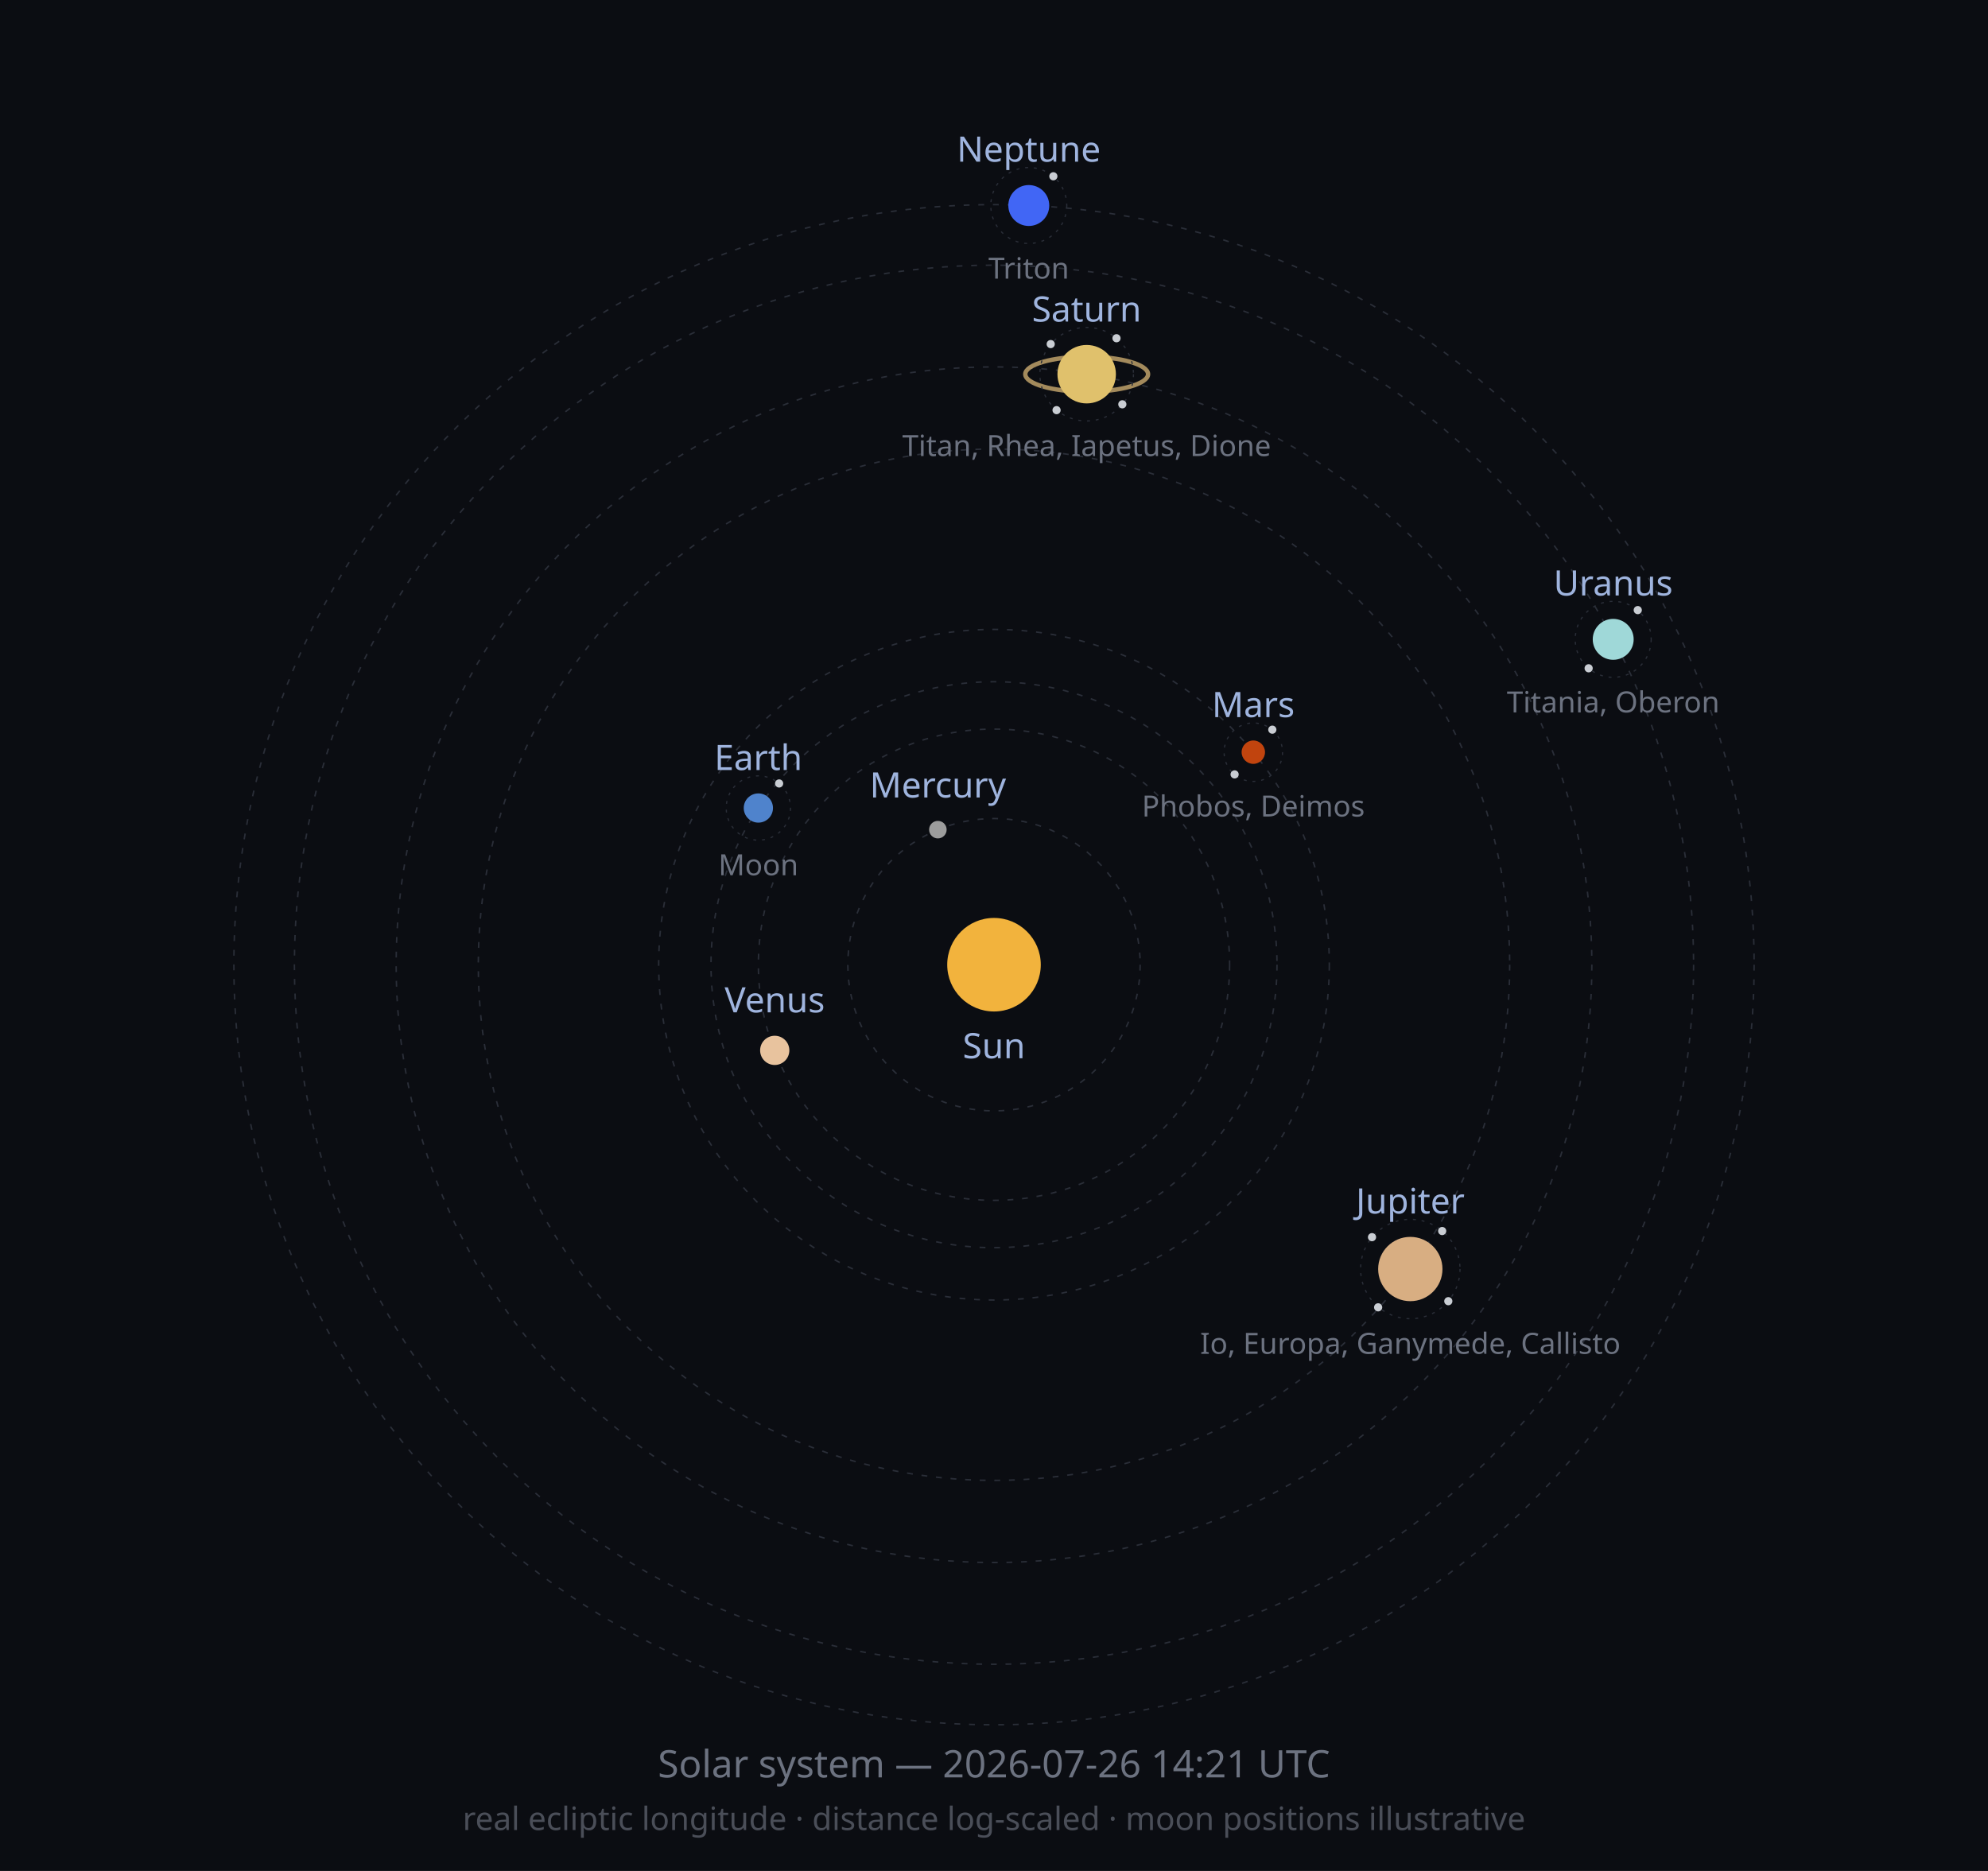
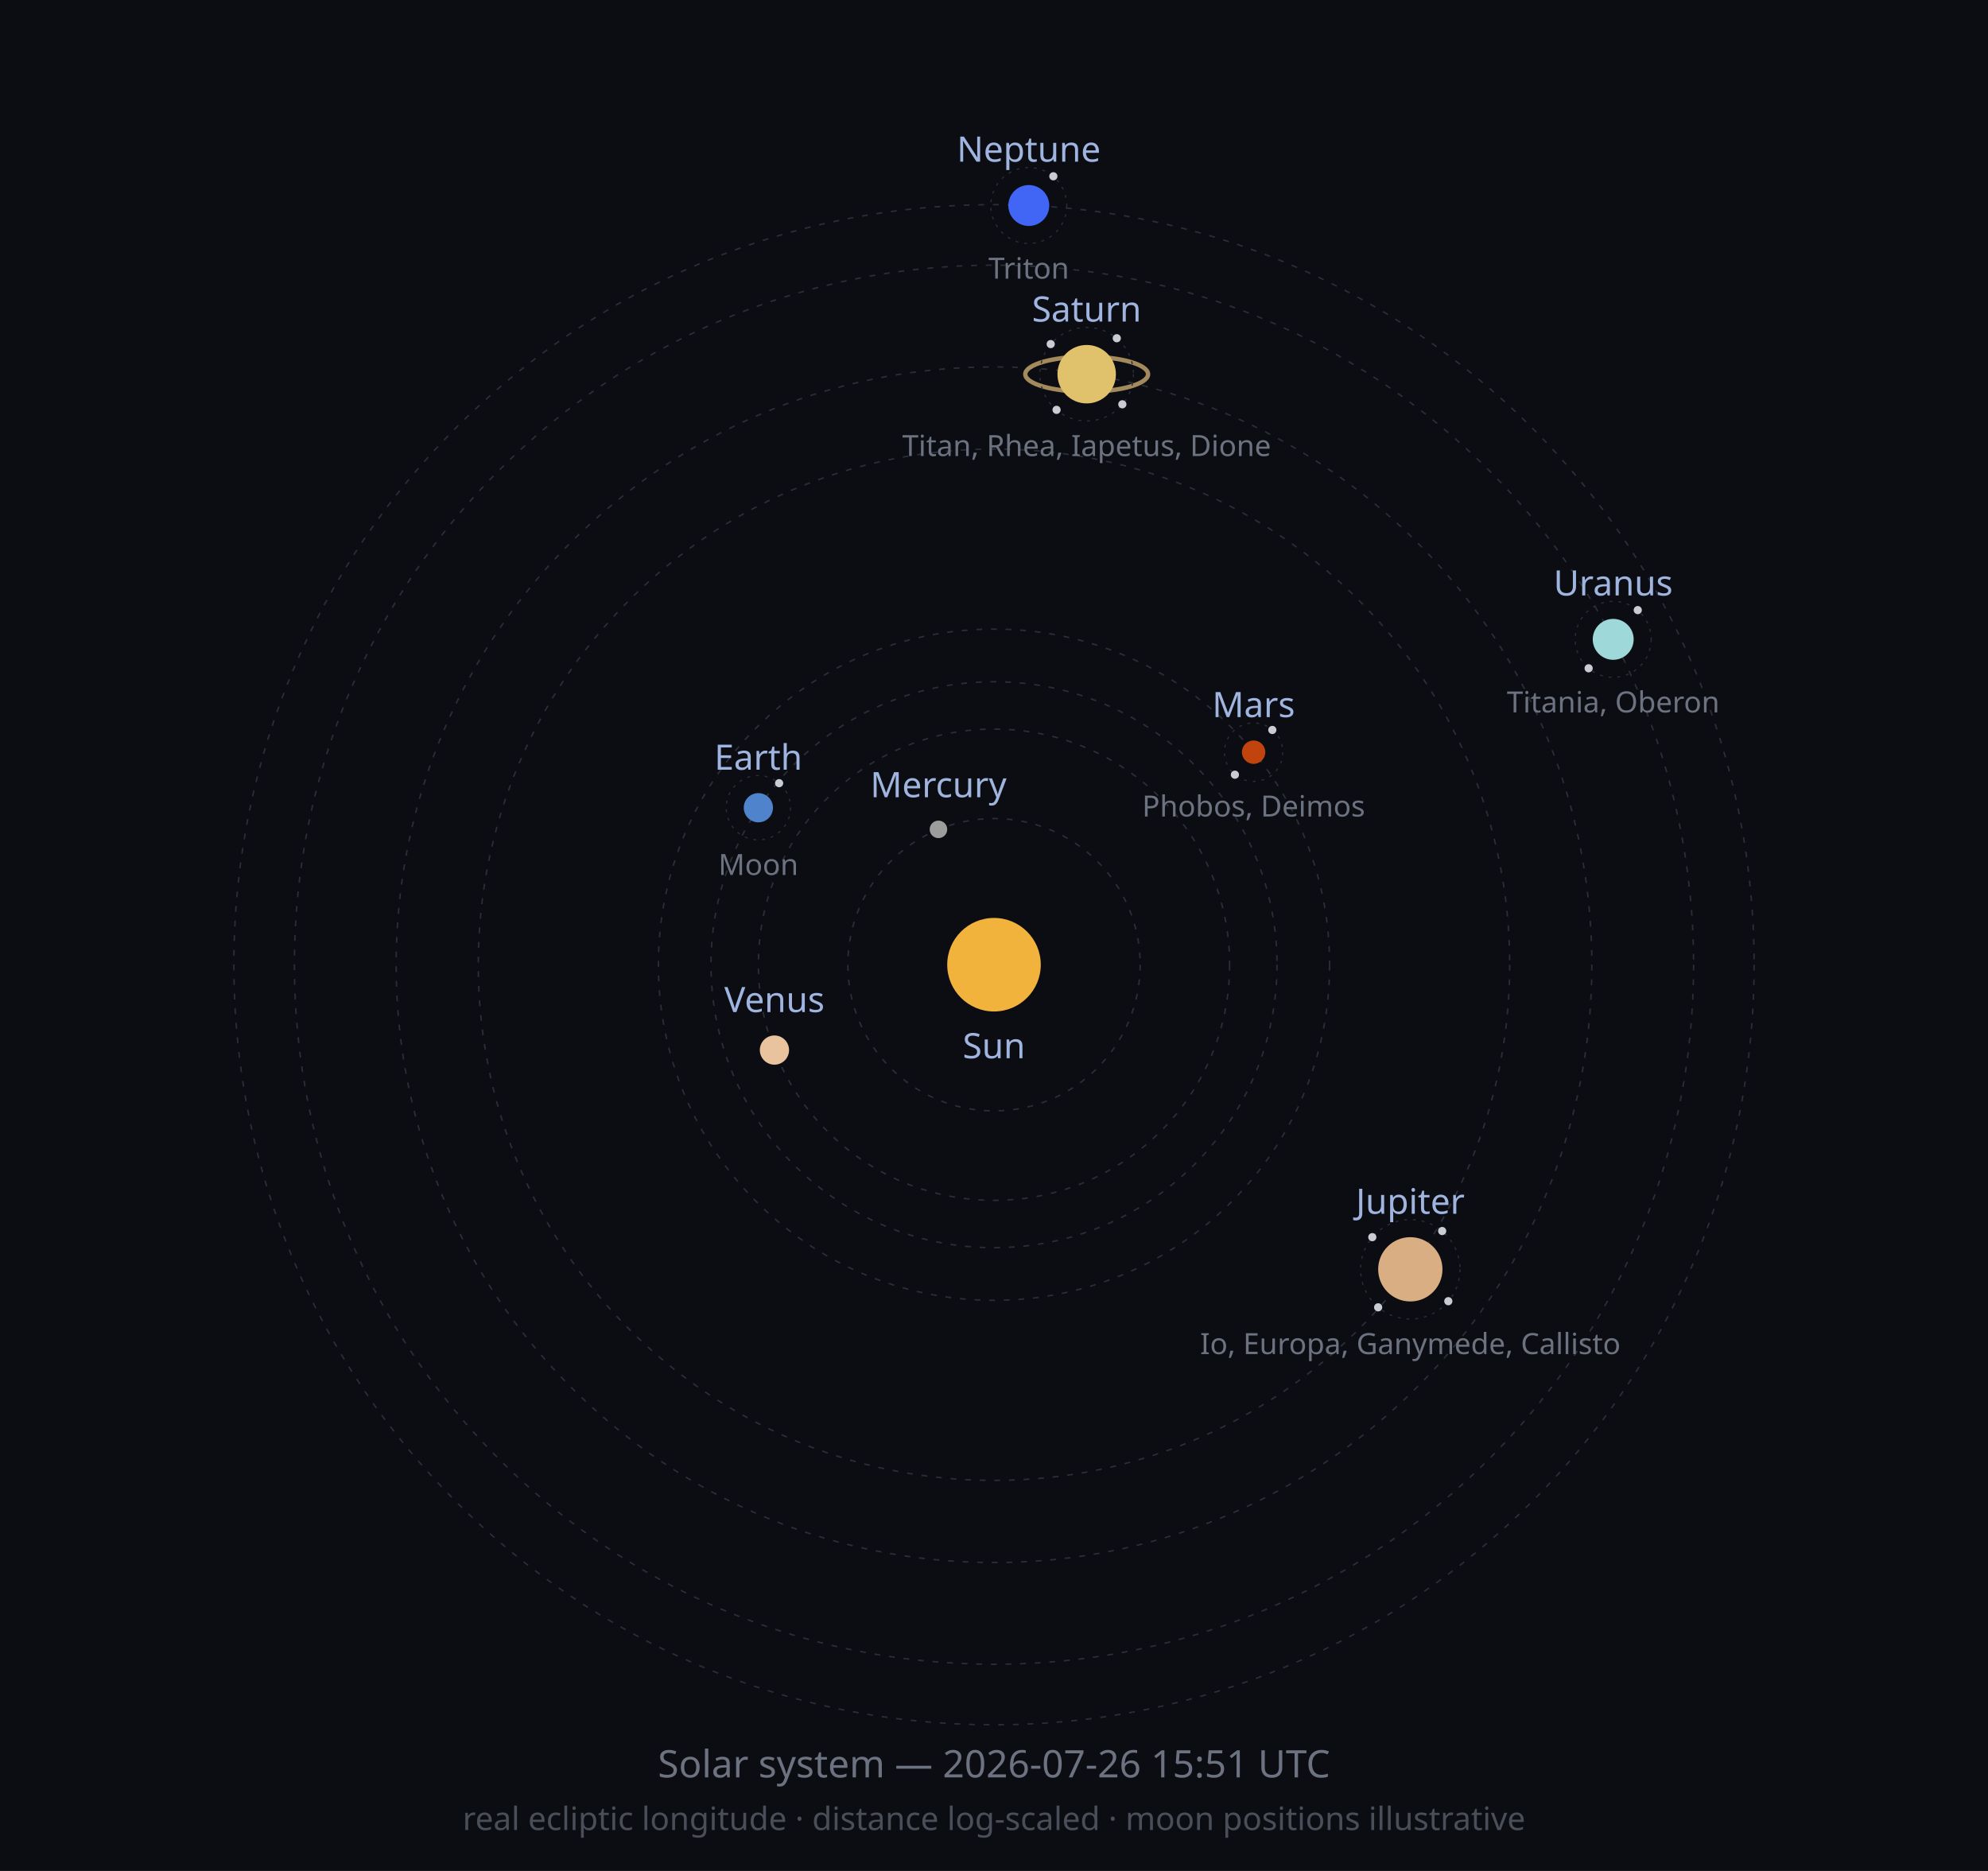
<svg xmlns="http://www.w3.org/2000/svg" width="680" height="640" viewBox="0 0 680 640" role="img">
  <defs>
    <marker id="arrow" viewBox="0 0 10 10" refX="8" refY="5" markerWidth="6" markerHeight="6" orient="auto-start-reverse">
      <path d="M2 1L8 5L2 9" fill="none" stroke="context-stroke" stroke-width="1.5" stroke-linecap="round" stroke-linejoin="round" />
    </marker>
  </defs>
  <style>
  .orbit { fill: none; stroke: #2A2E38; stroke-width: 0.5; stroke-dasharray: 2 3; }
  .moonorbit { fill: none; stroke: #2A2E38; stroke-width: 0.4; stroke-dasharray: 1 2; }
  .lbl { font-family: sans-serif; font-size: 12px; fill: #9FB4DE; }
  .moonlbl { font-family: sans-serif; font-size: 10px; fill: #6C7280; }
</style>
  <rect width="680" height="640" fill="#0B0D12" />
  <circle class="orbit" cx="340" cy="330" r="50.0" />
  <circle class="orbit" cx="340" cy="330" r="80.6" />
  <circle class="orbit" cx="340" cy="330" r="96.8" />
-   <circle class="orbit" cx="340" cy="330" r="114.7" />
+   <circle class="orbit" cx="340" cy="330" r="114.8" />
  <circle class="orbit" cx="340" cy="330" r="176.4" />
  <circle class="orbit" cx="340" cy="330" r="204.5" />
  <circle class="orbit" cx="340" cy="330" r="239.3" />
  <circle class="orbit" cx="340" cy="330" r="260.0" />
  <circle cx="340" cy="330" r="16" fill="#F2B33D" />
  <text class="lbl" x="340" y="362" text-anchor="middle">Sun</text>
-   <circle cx="320.8" cy="283.8" r="3" fill="#9C9C9C" />
-   <text class="lbl" x="320.8" y="272.8" text-anchor="middle">Mercury</text>
-   <circle cx="265.0" cy="359.3" r="5" fill="#E8C39E" />
-   <text class="lbl" x="265.0" y="346.3" text-anchor="middle">Venus</text>
-   <circle cx="259.4" cy="276.4" r="5" fill="#4F83CC" />
-   <circle class="moonorbit" cx="259.4" cy="276.4" r="11" />
-   <circle cx="266.5" cy="268.0" r="1.4" fill="#C9CDD3" />
-   <text class="moonlbl" x="259.4" y="299.4" text-anchor="middle">Moon</text>
-   <text class="lbl" x="259.4" y="263.4" text-anchor="middle">Earth</text>
-   <circle cx="428.7" cy="257.3" r="4" fill="#C1440E" />
-   <circle class="moonorbit" cx="428.7" cy="257.3" r="10" />
-   <circle cx="435.2" cy="249.6" r="1.4" fill="#C9CDD3" />
-   <circle cx="422.3" cy="264.9" r="1.4" fill="#C9CDD3" />
-   <text class="moonlbl" x="428.7" y="279.3" text-anchor="middle">Phobos, Deimos</text>
-   <text class="lbl" x="428.7" y="245.3" text-anchor="middle">Mars</text>
-   <circle cx="482.4" cy="434.1" r="11" fill="#D8AE82" />
-   <circle class="moonorbit" cx="482.4" cy="434.1" r="17" />
+   <circle cx="321.0" cy="283.7" r="3" fill="#9C9C9C" />
+   <text class="lbl" x="321.0" y="272.7" text-anchor="middle">Mercury</text>
+   <circle cx="264.9" cy="359.2" r="5" fill="#E8C39E" />
+   <text class="lbl" x="264.9" y="346.2" text-anchor="middle">Venus</text>
+   <circle cx="259.4" cy="276.3" r="5" fill="#4F83CC" />
+   <circle class="moonorbit" cx="259.4" cy="276.3" r="11" />
+   <circle cx="266.5" cy="267.9" r="1.4" fill="#C9CDD3" />
+   <text class="moonlbl" x="259.4" y="299.3" text-anchor="middle">Moon</text>
+   <text class="lbl" x="259.4" y="263.3" text-anchor="middle">Earth</text>
+   <circle cx="428.8" cy="257.3" r="4" fill="#C1440E" />
+   <circle class="moonorbit" cx="428.8" cy="257.3" r="10" />
+   <circle cx="435.2" cy="249.7" r="1.4" fill="#C9CDD3" />
+   <circle cx="422.4" cy="265.0" r="1.4" fill="#C9CDD3" />
+   <text class="moonlbl" x="428.8" y="279.3" text-anchor="middle">Phobos, Deimos</text>
+   <text class="lbl" x="428.8" y="245.3" text-anchor="middle">Mars</text>
+   <circle cx="482.4" cy="434.2" r="11" fill="#D8AE82" />
+   <circle class="moonorbit" cx="482.4" cy="434.2" r="17" />
  <circle cx="493.3" cy="421.1" r="1.4" fill="#C9CDD3" />
  <circle cx="495.4" cy="445.1" r="1.4" fill="#C9CDD3" />
  <circle cx="471.4" cy="447.2" r="1.4" fill="#C9CDD3" />
-   <circle cx="469.3" cy="423.2" r="1.4" fill="#C9CDD3" />
-   <text class="moonlbl" x="482.4" y="463.1" text-anchor="middle">Io, Europa, Ganymede, Callisto</text>
-   <text class="lbl" x="482.4" y="415.1" text-anchor="middle">Jupiter</text>
+   <circle cx="469.4" cy="423.2" r="1.4" fill="#C9CDD3" />
+   <text class="moonlbl" x="482.4" y="463.2" text-anchor="middle">Io, Europa, Ganymede, Callisto</text>
+   <text class="lbl" x="482.4" y="415.2" text-anchor="middle">Jupiter</text>
  <ellipse cx="371.7" cy="128.0" rx="21.0" ry="6.0" fill="none" stroke="#C9A96E" stroke-width="1.5" opacity="0.8" />
  <circle cx="371.7" cy="128.0" r="10" fill="#E0C16C" />
  <circle class="moonorbit" cx="371.7" cy="128.0" r="16" />
-   <circle cx="381.9" cy="115.7" r="1.4" fill="#C9CDD3" />
+   <circle cx="382.0" cy="115.7" r="1.4" fill="#C9CDD3" />
  <circle cx="383.9" cy="138.3" r="1.4" fill="#C9CDD3" />
-   <circle cx="361.4" cy="140.3" r="1.4" fill="#C9CDD3" />
+   <circle cx="361.4" cy="140.2" r="1.4" fill="#C9CDD3" />
  <circle cx="359.4" cy="117.7" r="1.4" fill="#C9CDD3" />
  <text class="moonlbl" x="371.7" y="156.0" text-anchor="middle">Titan, Rhea, Iapetus, Dione</text>
  <text class="lbl" x="371.7" y="110.0" text-anchor="middle">Saturn</text>
  <circle cx="551.8" cy="218.7" r="7" fill="#9FD8D8" />
  <circle class="moonorbit" cx="551.8" cy="218.7" r="13" />
  <circle cx="560.2" cy="208.7" r="1.4" fill="#C9CDD3" />
  <circle cx="543.4" cy="228.6" r="1.4" fill="#C9CDD3" />
  <text class="moonlbl" x="551.8" y="243.7" text-anchor="middle">Titania, Oberon</text>
  <text class="lbl" x="551.8" y="203.7" text-anchor="middle">Uranus</text>
  <circle cx="351.9" cy="70.3" r="7" fill="#4166F5" />
  <circle class="moonorbit" cx="351.9" cy="70.3" r="13" />
  <circle cx="360.3" cy="60.3" r="1.4" fill="#C9CDD3" />
  <text class="moonlbl" x="351.9" y="95.3" text-anchor="middle">Triton</text>
  <text class="lbl" x="351.9" y="55.3" text-anchor="middle">Neptune</text>
-   <text x="340" y="608" font-size="13" fill="#6C7280" text-anchor="middle" font-family="sans-serif">Solar system — 2026-07-26 14:21 UTC</text>
+   <text x="340" y="608" font-size="13" fill="#6C7280" text-anchor="middle" font-family="sans-serif">Solar system — 2026-07-26 15:51 UTC</text>
  <text x="340" y="626" font-size="11" fill="#4A4E58" text-anchor="middle" font-family="sans-serif">real ecliptic longitude · distance log-scaled · moon positions illustrative</text>
</svg>
